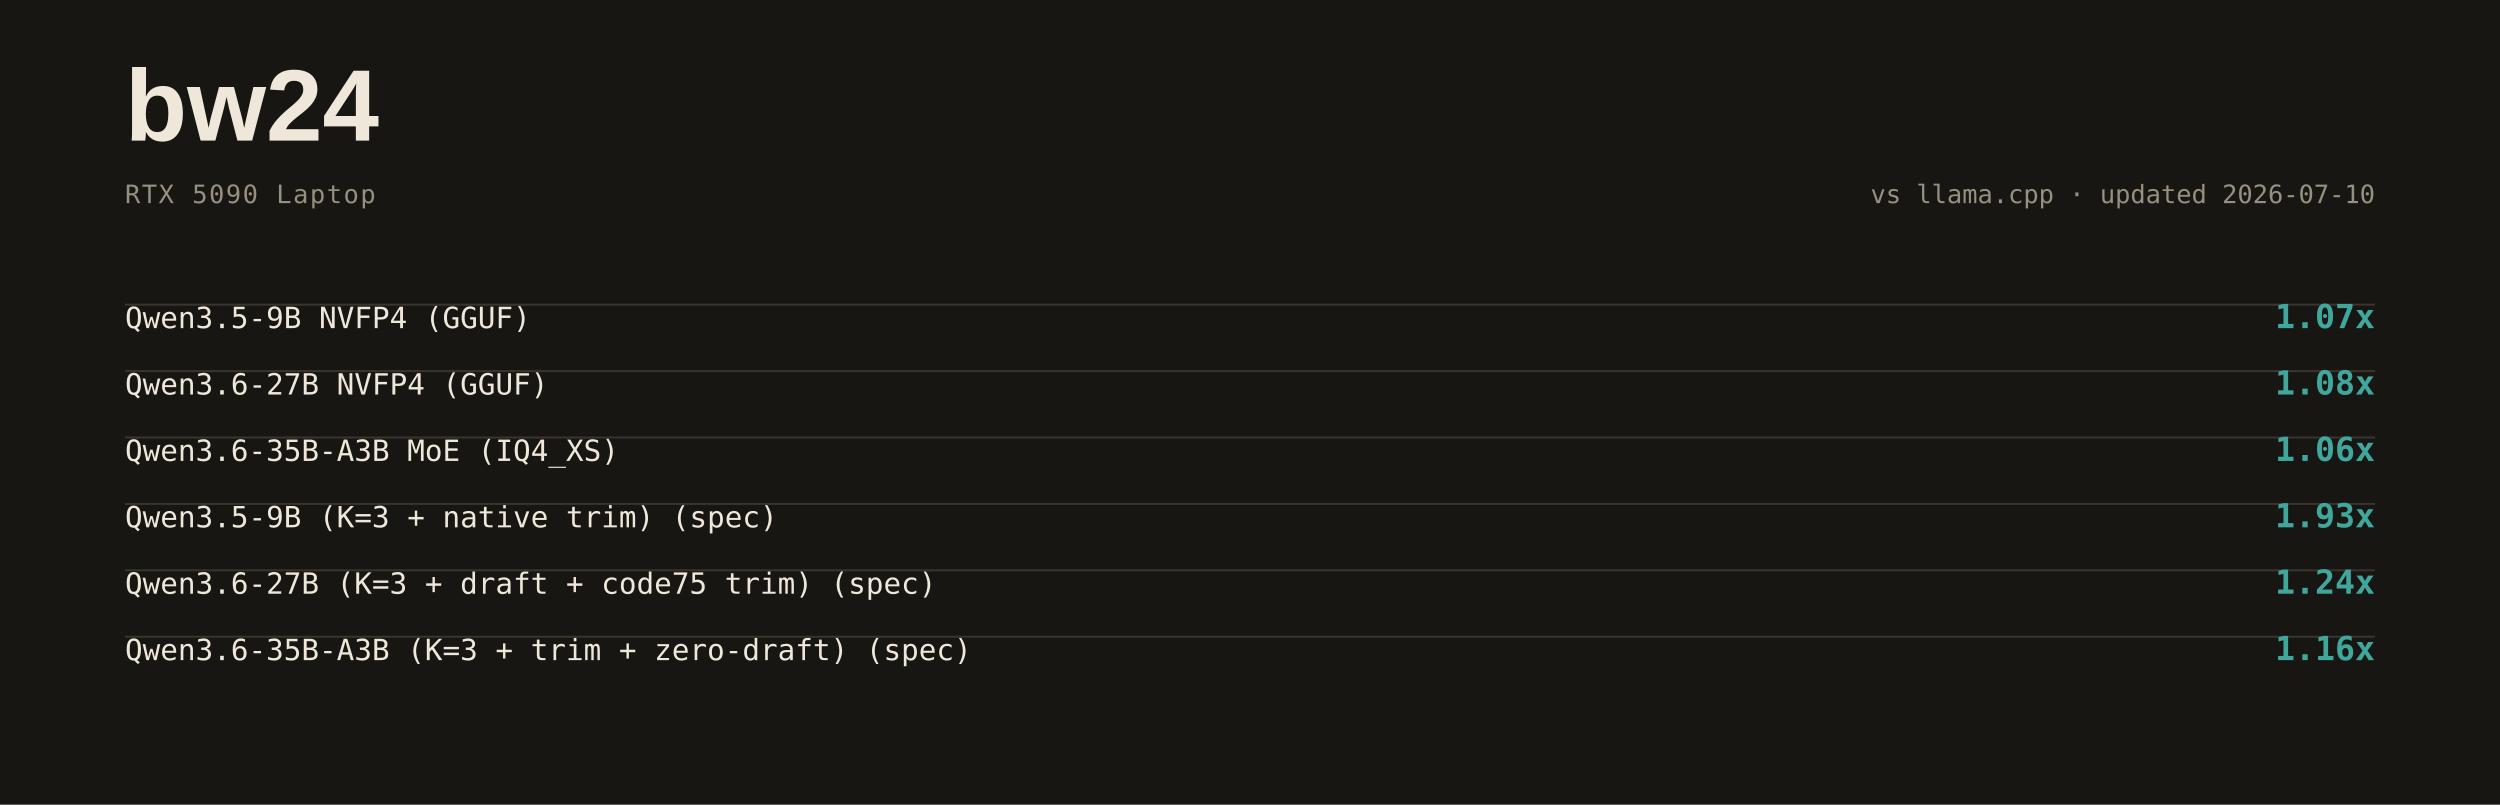
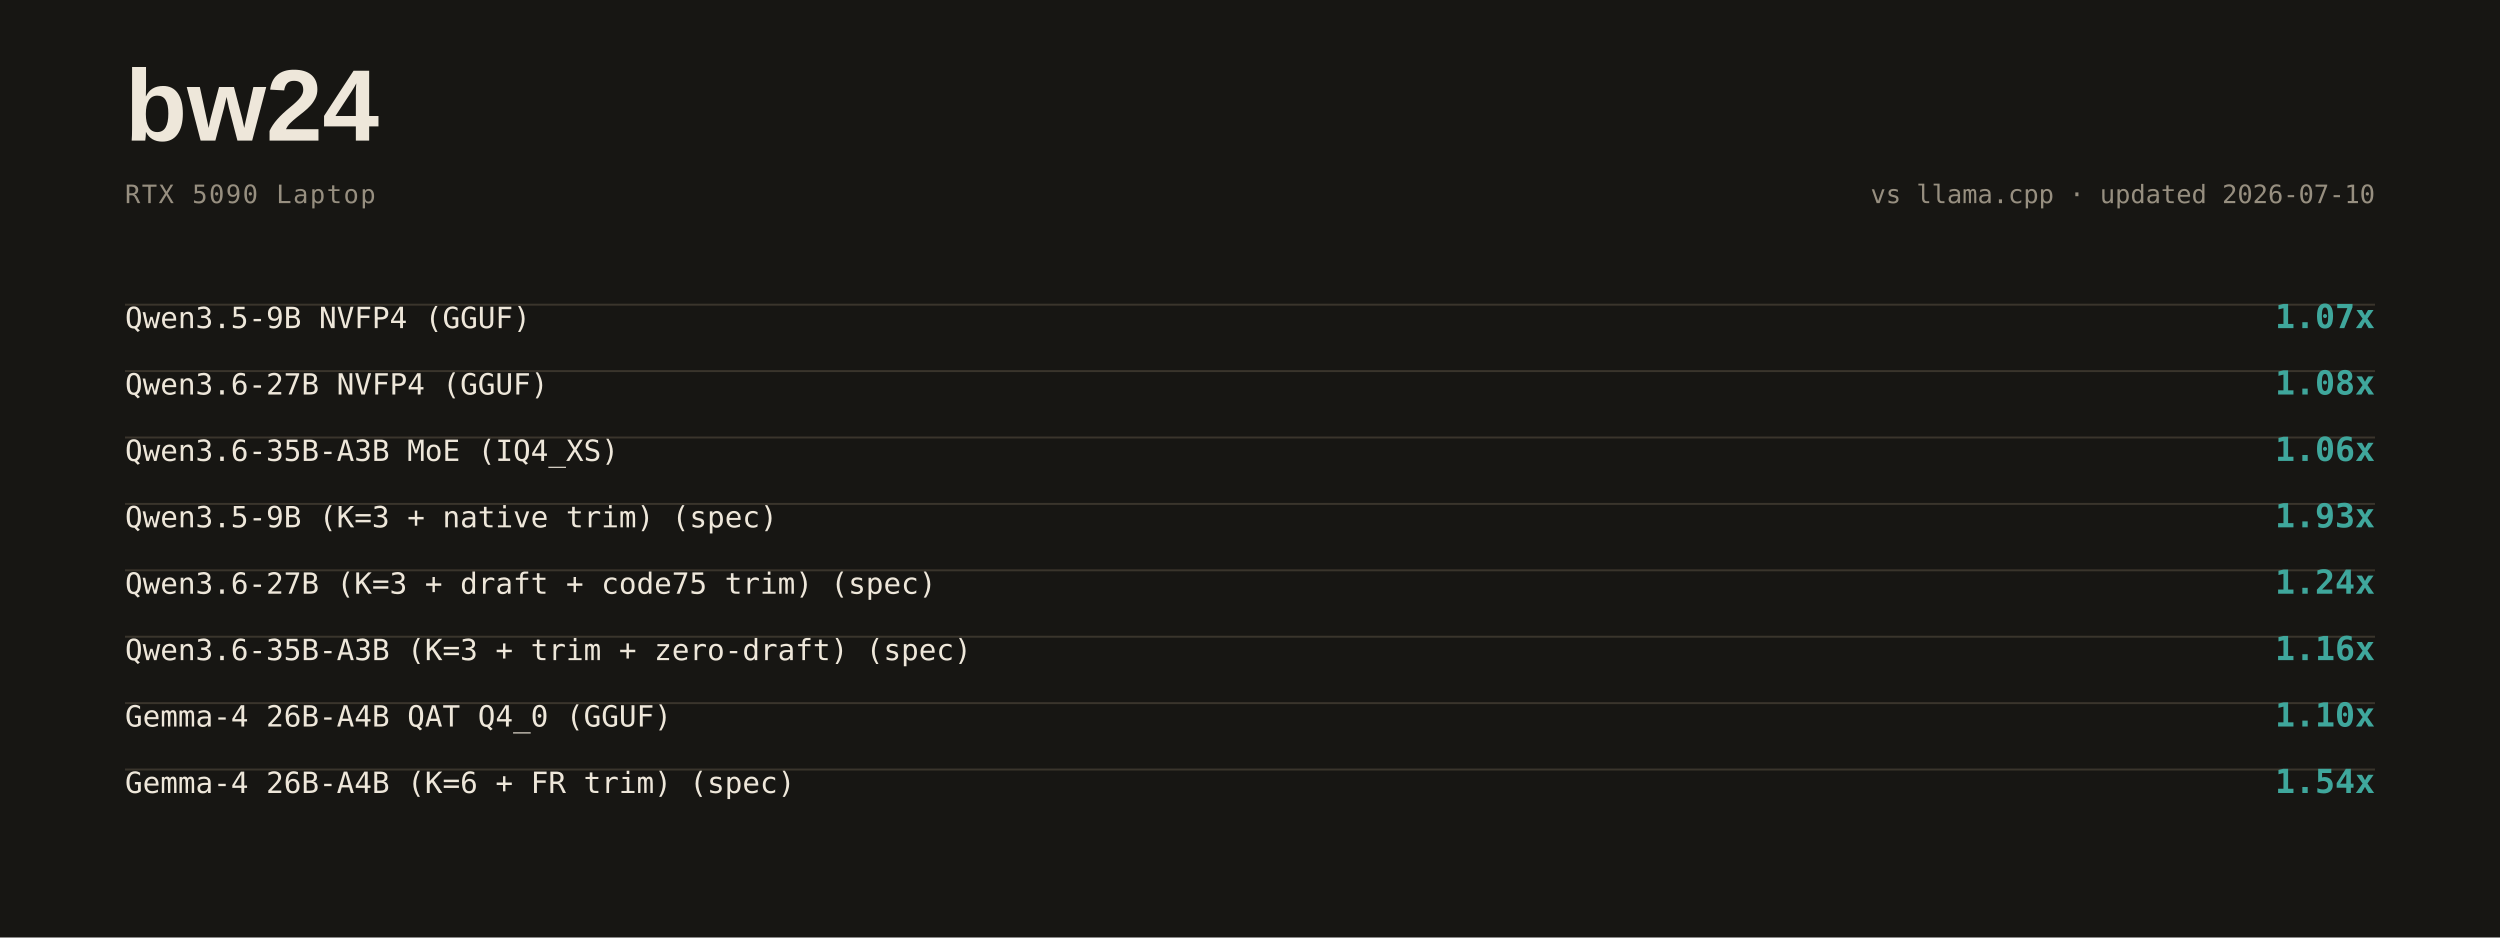
- <svg xmlns="http://www.w3.org/2000/svg" width="1280" height="412" viewBox="0 0 1280 412">
-   <rect width="1280" height="412" fill="#171613" />
+ <svg xmlns="http://www.w3.org/2000/svg" width="1280" height="480" viewBox="0 0 1280 480">
+   <rect width="1280" height="480" fill="#171613" />
  <text x="64" y="72" font-family="ui-sans-serif,Arial,sans-serif" font-weight="800" font-size="52" fill="#eee7da">bw24</text>
  <text x="64" y="104" font-family="ui-monospace,SFMono-Regular,Consolas,monospace" font-size="13" letter-spacing="0.06em" fill="#978f80">RTX 5090 Laptop</text>
  <text x="1216" y="104" text-anchor="end" font-family="ui-monospace,SFMono-Regular,Consolas,monospace" font-size="13" fill="#978f80">vs llama.cpp · updated 2026-07-10</text>
  <line x1="64" y1="156" x2="1216" y2="156" stroke="#3a352c" stroke-width="1" />
  <text x="64" y="168" font-family="ui-monospace,SFMono-Regular,Consolas,monospace" font-size="15" fill="#eee7da">Qwen3.5-9B NVFP4 (GGUF)</text>
  <text x="1216" y="168" text-anchor="end" font-family="ui-monospace,SFMono-Regular,Consolas,monospace" font-size="17" font-weight="700" fill="#3fa79c">1.07x</text>
  <line x1="64" y1="190" x2="1216" y2="190" stroke="#3a352c" stroke-width="1" />
  <text x="64" y="202" font-family="ui-monospace,SFMono-Regular,Consolas,monospace" font-size="15" fill="#eee7da">Qwen3.6-27B NVFP4 (GGUF)</text>
  <text x="1216" y="202" text-anchor="end" font-family="ui-monospace,SFMono-Regular,Consolas,monospace" font-size="17" font-weight="700" fill="#3fa79c">1.08x</text>
  <line x1="64" y1="224" x2="1216" y2="224" stroke="#3a352c" stroke-width="1" />
  <text x="64" y="236" font-family="ui-monospace,SFMono-Regular,Consolas,monospace" font-size="15" fill="#eee7da">Qwen3.6-35B-A3B MoE (IQ4_XS)</text>
  <text x="1216" y="236" text-anchor="end" font-family="ui-monospace,SFMono-Regular,Consolas,monospace" font-size="17" font-weight="700" fill="#3fa79c">1.06x</text>
  <line x1="64" y1="258" x2="1216" y2="258" stroke="#3a352c" stroke-width="1" />
  <text x="64" y="270" font-family="ui-monospace,SFMono-Regular,Consolas,monospace" font-size="15" fill="#eee7da">Qwen3.5-9B (K=3 + native trim) (spec)</text>
  <text x="1216" y="270" text-anchor="end" font-family="ui-monospace,SFMono-Regular,Consolas,monospace" font-size="17" font-weight="700" fill="#3fa79c">1.93x</text>
  <line x1="64" y1="292" x2="1216" y2="292" stroke="#3a352c" stroke-width="1" />
  <text x="64" y="304" font-family="ui-monospace,SFMono-Regular,Consolas,monospace" font-size="15" fill="#eee7da">Qwen3.6-27B (K=3 + draft + code75 trim) (spec)</text>
  <text x="1216" y="304" text-anchor="end" font-family="ui-monospace,SFMono-Regular,Consolas,monospace" font-size="17" font-weight="700" fill="#3fa79c">1.24x</text>
  <line x1="64" y1="326" x2="1216" y2="326" stroke="#3a352c" stroke-width="1" />
  <text x="64" y="338" font-family="ui-monospace,SFMono-Regular,Consolas,monospace" font-size="15" fill="#eee7da">Qwen3.6-35B-A3B (K=3 + trim + zero-draft) (spec)</text>
  <text x="1216" y="338" text-anchor="end" font-family="ui-monospace,SFMono-Regular,Consolas,monospace" font-size="17" font-weight="700" fill="#3fa79c">1.16x</text>
+   <line x1="64" y1="360" x2="1216" y2="360" stroke="#3a352c" stroke-width="1" />
+   <text x="64" y="372" font-family="ui-monospace,SFMono-Regular,Consolas,monospace" font-size="15" fill="#eee7da">Gemma-4 26B-A4B QAT Q4_0 (GGUF)</text>
+   <text x="1216" y="372" text-anchor="end" font-family="ui-monospace,SFMono-Regular,Consolas,monospace" font-size="17" font-weight="700" fill="#3fa79c">1.10x</text>
+   <line x1="64" y1="394" x2="1216" y2="394" stroke="#3a352c" stroke-width="1" />
+   <text x="64" y="406" font-family="ui-monospace,SFMono-Regular,Consolas,monospace" font-size="15" fill="#eee7da">Gemma-4 26B-A4B (K=6 + FR trim) (spec)</text>
+   <text x="1216" y="406" text-anchor="end" font-family="ui-monospace,SFMono-Regular,Consolas,monospace" font-size="17" font-weight="700" fill="#3fa79c">1.54x</text>
</svg>
